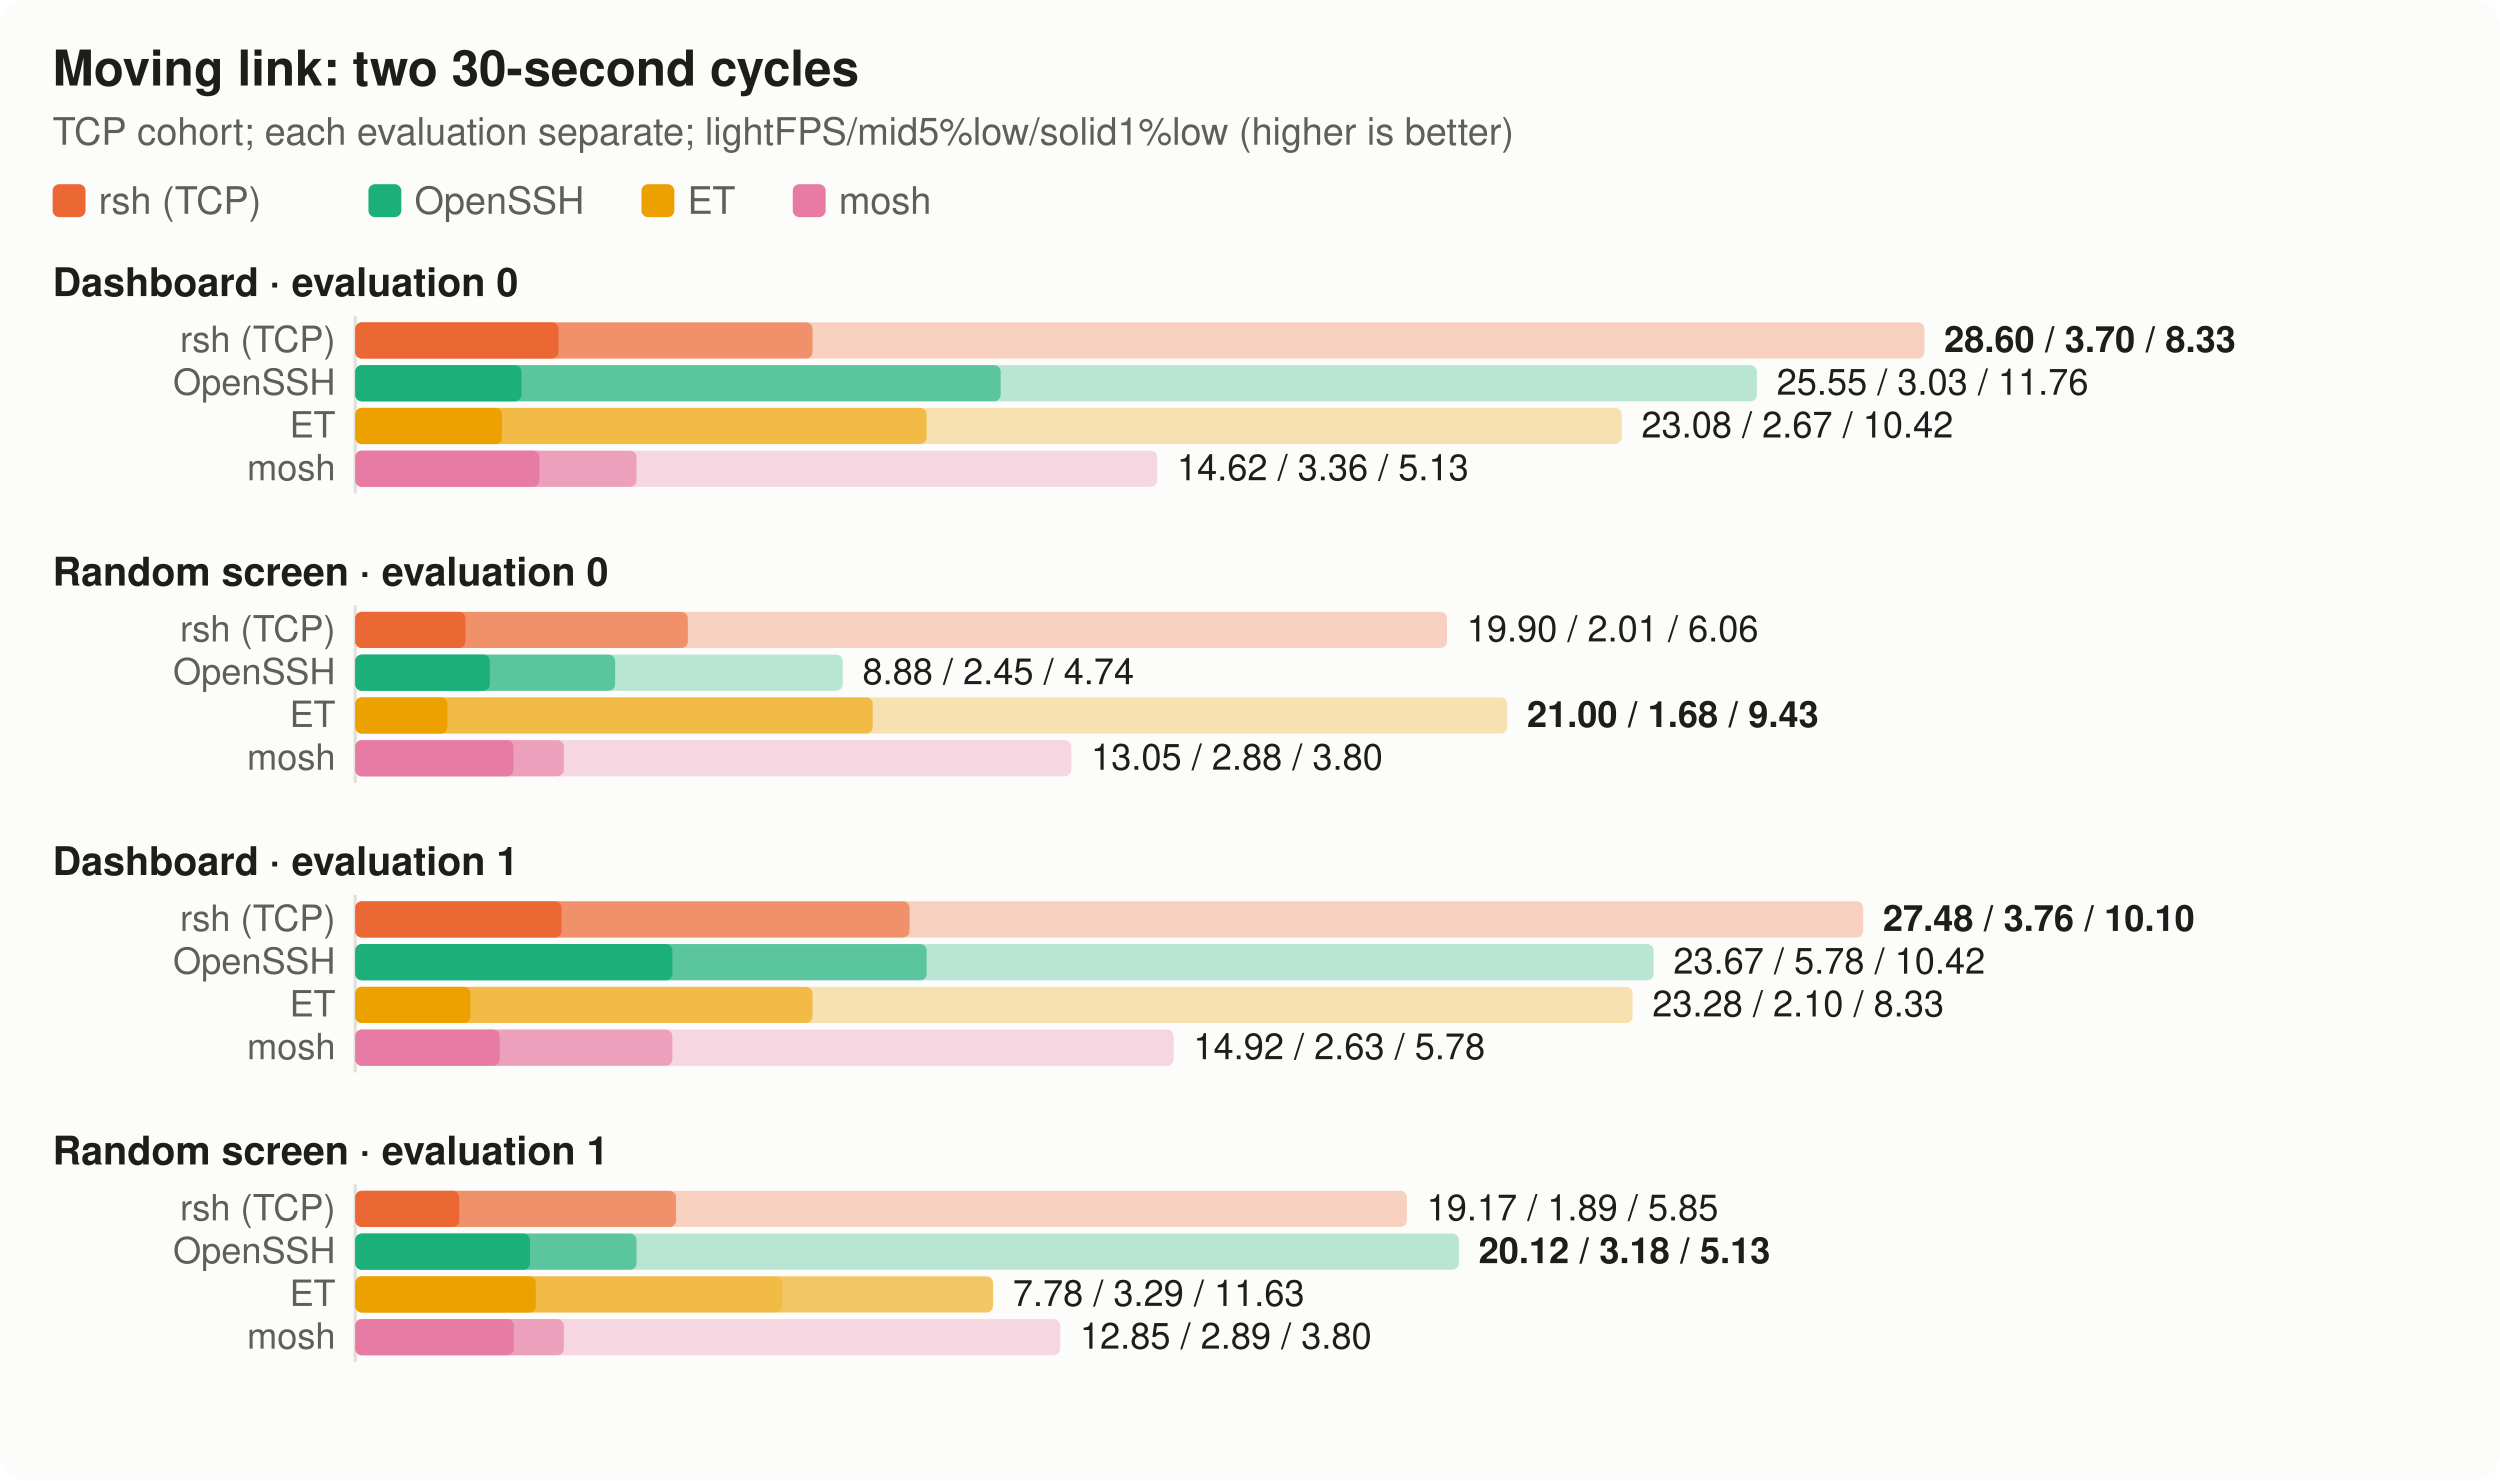
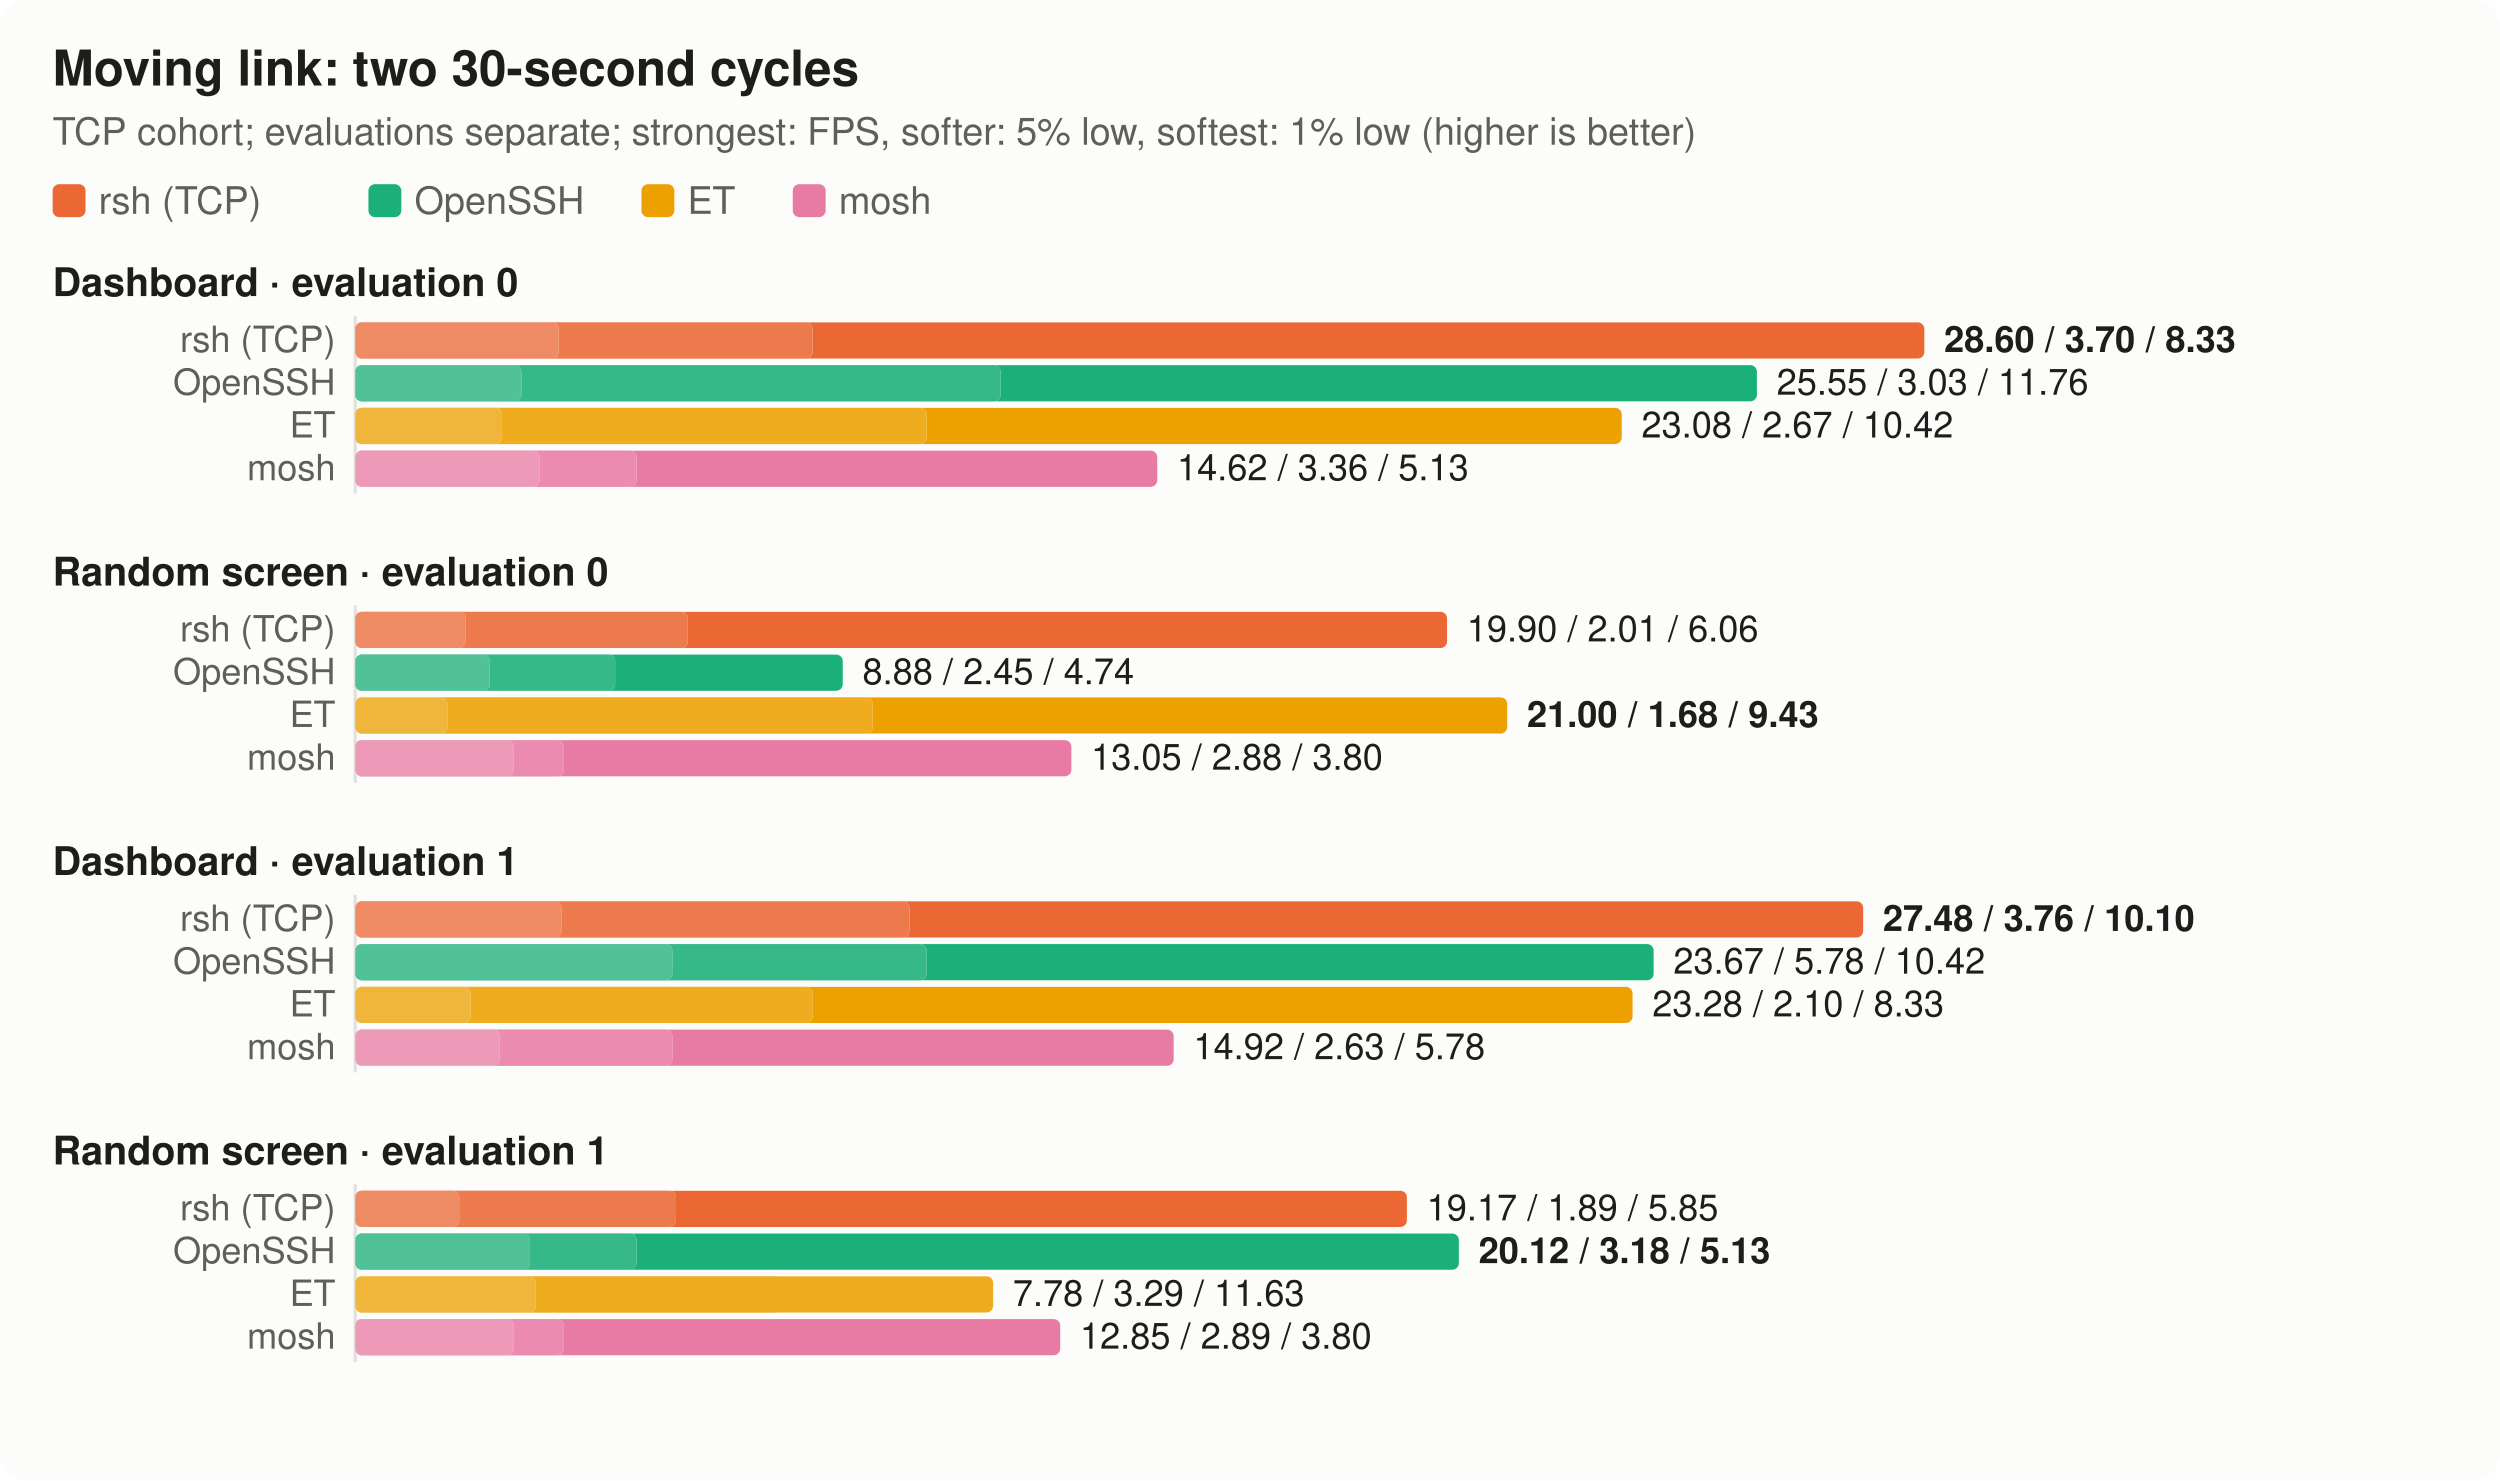
<svg xmlns="http://www.w3.org/2000/svg" width="760" height="450" viewBox="0 0 760 450" role="img" aria-label="Moving link: two 30-second cycles">
  <style>svg{font-family:-apple-system,BlinkMacSystemFont,'Segoe UI',Helvetica,Arial,sans-serif}.bg{fill:#fcfcfb}.t1{fill:#1d1d1b}.t2{fill:#5f5e58}.axis{stroke:#e2e1dc}.s-rsh_tcp{fill:#eb6834}.s-ssh{fill:#1baf7a}.s-et{fill:#eda100}.s-mosh{fill:#e87ba4}@media (prefers-color-scheme:dark){.bg{fill:#1a1a19}.t1{fill:#f0efec}.t2{fill:#c3c2b7}.axis{stroke:#3a3a37}.s-rsh_tcp{fill:#d95926}.s-ssh{fill:#199e70}.s-et{fill:#c98500}.s-mosh{fill:#d55181}}</style>
  <rect class="bg" width="100%" height="100%" rx="8" />
  <text class="t1" x="16" y="26" font-size="15" font-weight="600">Moving link: two 30-second cycles</text>
-   <text class="t2" x="16" y="44" font-size="11.5">TCP cohort; each evaluation separate; lightFPS/mid5%low/solid1%low (higher is better)</text>
+   <text class="t2" x="16" y="44" font-size="11.5">TCP cohort; evaluations separate; strongest: FPS, softer: 5% low, softest: 1% low (higher is better)</text>
  <rect class="s-rsh_tcp" x="16" y="56" width="10" height="10" rx="2" />
  <text class="t2" x="30" y="65" font-size="11.5">rsh (TCP)</text>
  <rect class="s-ssh" x="112" y="56" width="10" height="10" rx="2" />
  <text class="t2" x="126" y="65" font-size="11.5">OpenSSH</text>
  <rect class="s-et" x="195" y="56" width="10" height="10" rx="2" />
  <text class="t2" x="209" y="65" font-size="11.5">ET</text>
  <rect class="s-mosh" x="241" y="56" width="10" height="10" rx="2" />
  <text class="t2" x="255" y="65" font-size="11.5">mosh</text>
  <text class="t1" x="16" y="90" font-size="12" font-weight="600">Dashboard · evaluation 0</text>
  <line class="axis" x1="108" y1="96" x2="108" y2="150" stroke-width="1" />
  <text class="t2" x="102" y="107" font-size="11" text-anchor="end">rsh (TCP)</text>
-   <rect class="s-rsh_tcp" x="108" y="98" width="477.0" height="11" rx="2" opacity="0.3" />
-   <rect class="s-rsh_tcp" x="108" y="98" width="139.0" height="11" rx="2" opacity="0.6" />
-   <rect class="s-rsh_tcp" x="108" y="98" width="61.8" height="11" rx="2" />
+   <rect class="s-rsh_tcp" x="108" y="98" width="477.0" height="11" rx="2" />
+   <rect class="bg" x="108" y="98" width="139.0" height="11" rx="2" />
+   <rect class="s-rsh_tcp" x="108" y="98" width="139.0" height="11" rx="2" opacity="0.88" />
+   <rect class="bg" x="108" y="98" width="61.8" height="11" rx="2" />
+   <rect class="s-rsh_tcp" x="108" y="98" width="61.8" height="11" rx="2" opacity="0.76" />
  <text class="t1" x="591.0" y="107" font-size="11" font-weight="600">28.60 / 3.70 / 8.33</text>
  <text class="t2" x="102" y="120" font-size="11" text-anchor="end">OpenSSH</text>
-   <rect class="s-ssh" x="108" y="111" width="426.1" height="11" rx="2" opacity="0.3" />
-   <rect class="s-ssh" x="108" y="111" width="196.2" height="11" rx="2" opacity="0.6" />
-   <rect class="s-ssh" x="108" y="111" width="50.5" height="11" rx="2" />
+   <rect class="s-ssh" x="108" y="111" width="426.1" height="11" rx="2" />
+   <rect class="bg" x="108" y="111" width="196.2" height="11" rx="2" />
+   <rect class="s-ssh" x="108" y="111" width="196.2" height="11" rx="2" opacity="0.88" />
+   <rect class="bg" x="108" y="111" width="50.5" height="11" rx="2" />
+   <rect class="s-ssh" x="108" y="111" width="50.5" height="11" rx="2" opacity="0.76" />
  <text class="t1" x="540.1" y="120" font-size="11">25.55 / 3.03 / 11.76</text>
  <text class="t2" x="102" y="133" font-size="11" text-anchor="end">ET</text>
-   <rect class="s-et" x="108" y="124" width="385.0" height="11" rx="2" opacity="0.3" />
-   <rect class="s-et" x="108" y="124" width="173.7" height="11" rx="2" opacity="0.6" />
-   <rect class="s-et" x="108" y="124" width="44.6" height="11" rx="2" />
+   <rect class="s-et" x="108" y="124" width="385.0" height="11" rx="2" />
+   <rect class="bg" x="108" y="124" width="173.7" height="11" rx="2" />
+   <rect class="s-et" x="108" y="124" width="173.7" height="11" rx="2" opacity="0.88" />
+   <rect class="bg" x="108" y="124" width="44.6" height="11" rx="2" />
+   <rect class="s-et" x="108" y="124" width="44.6" height="11" rx="2" opacity="0.76" />
  <text class="t1" x="499.0" y="133" font-size="11">23.08 / 2.67 / 10.42</text>
  <text class="t2" x="102" y="146" font-size="11" text-anchor="end">mosh</text>
-   <rect class="s-mosh" x="108" y="137" width="243.8" height="11" rx="2" opacity="0.3" />
-   <rect class="s-mosh" x="108" y="137" width="85.5" height="11" rx="2" opacity="0.6" />
-   <rect class="s-mosh" x="108" y="137" width="56.0" height="11" rx="2" />
+   <rect class="s-mosh" x="108" y="137" width="243.8" height="11" rx="2" />
+   <rect class="bg" x="108" y="137" width="85.5" height="11" rx="2" />
+   <rect class="s-mosh" x="108" y="137" width="85.5" height="11" rx="2" opacity="0.88" />
+   <rect class="bg" x="108" y="137" width="56.0" height="11" rx="2" />
+   <rect class="s-mosh" x="108" y="137" width="56.0" height="11" rx="2" opacity="0.76" />
  <text class="t1" x="357.8" y="146" font-size="11">14.62 / 3.36 / 5.13</text>
  <text class="t1" x="16" y="178" font-size="12" font-weight="600">Random screen · evaluation 0</text>
  <line class="axis" x1="108" y1="184" x2="108" y2="238" stroke-width="1" />
  <text class="t2" x="102" y="195" font-size="11" text-anchor="end">rsh (TCP)</text>
-   <rect class="s-rsh_tcp" x="108" y="186" width="331.9" height="11" rx="2" opacity="0.3" />
-   <rect class="s-rsh_tcp" x="108" y="186" width="101.1" height="11" rx="2" opacity="0.6" />
-   <rect class="s-rsh_tcp" x="108" y="186" width="33.5" height="11" rx="2" />
+   <rect class="s-rsh_tcp" x="108" y="186" width="331.9" height="11" rx="2" />
+   <rect class="bg" x="108" y="186" width="101.1" height="11" rx="2" />
+   <rect class="s-rsh_tcp" x="108" y="186" width="101.1" height="11" rx="2" opacity="0.88" />
+   <rect class="bg" x="108" y="186" width="33.5" height="11" rx="2" />
+   <rect class="s-rsh_tcp" x="108" y="186" width="33.5" height="11" rx="2" opacity="0.76" />
  <text class="t1" x="445.9" y="195" font-size="11">19.90 / 2.01 / 6.06</text>
  <text class="t2" x="102" y="208" font-size="11" text-anchor="end">OpenSSH</text>
-   <rect class="s-ssh" x="108" y="199" width="148.2" height="11" rx="2" opacity="0.3" />
-   <rect class="s-ssh" x="108" y="199" width="79.0" height="11" rx="2" opacity="0.6" />
-   <rect class="s-ssh" x="108" y="199" width="40.9" height="11" rx="2" />
+   <rect class="s-ssh" x="108" y="199" width="148.2" height="11" rx="2" />
+   <rect class="bg" x="108" y="199" width="79.0" height="11" rx="2" />
+   <rect class="s-ssh" x="108" y="199" width="79.0" height="11" rx="2" opacity="0.88" />
+   <rect class="bg" x="108" y="199" width="40.9" height="11" rx="2" />
+   <rect class="s-ssh" x="108" y="199" width="40.9" height="11" rx="2" opacity="0.76" />
  <text class="t1" x="262.2" y="208" font-size="11">8.88 / 2.45 / 4.74</text>
  <text class="t2" x="102" y="221" font-size="11" text-anchor="end">ET</text>
-   <rect class="s-et" x="108" y="212" width="350.2" height="11" rx="2" opacity="0.3" />
-   <rect class="s-et" x="108" y="212" width="157.3" height="11" rx="2" opacity="0.6" />
-   <rect class="s-et" x="108" y="212" width="28.0" height="11" rx="2" />
+   <rect class="s-et" x="108" y="212" width="350.2" height="11" rx="2" />
+   <rect class="bg" x="108" y="212" width="157.3" height="11" rx="2" />
+   <rect class="s-et" x="108" y="212" width="157.3" height="11" rx="2" opacity="0.88" />
+   <rect class="bg" x="108" y="212" width="28.0" height="11" rx="2" />
+   <rect class="s-et" x="108" y="212" width="28.0" height="11" rx="2" opacity="0.76" />
  <text class="t1" x="464.2" y="221" font-size="11" font-weight="600">21.00 / 1.68 / 9.43</text>
  <text class="t2" x="102" y="234" font-size="11" text-anchor="end">mosh</text>
-   <rect class="s-mosh" x="108" y="225" width="217.7" height="11" rx="2" opacity="0.3" />
-   <rect class="s-mosh" x="108" y="225" width="63.4" height="11" rx="2" opacity="0.6" />
-   <rect class="s-mosh" x="108" y="225" width="48.1" height="11" rx="2" />
+   <rect class="s-mosh" x="108" y="225" width="217.7" height="11" rx="2" />
+   <rect class="bg" x="108" y="225" width="63.4" height="11" rx="2" />
+   <rect class="s-mosh" x="108" y="225" width="63.4" height="11" rx="2" opacity="0.88" />
+   <rect class="bg" x="108" y="225" width="48.1" height="11" rx="2" />
+   <rect class="s-mosh" x="108" y="225" width="48.1" height="11" rx="2" opacity="0.76" />
  <text class="t1" x="331.7" y="234" font-size="11">13.05 / 2.88 / 3.80</text>
  <text class="t1" x="16" y="266" font-size="12" font-weight="600">Dashboard · evaluation 1</text>
  <line class="axis" x1="108" y1="272" x2="108" y2="326" stroke-width="1" />
  <text class="t2" x="102" y="283" font-size="11" text-anchor="end">rsh (TCP)</text>
-   <rect class="s-rsh_tcp" x="108" y="274" width="458.4" height="11" rx="2" opacity="0.3" />
-   <rect class="s-rsh_tcp" x="108" y="274" width="168.5" height="11" rx="2" opacity="0.6" />
-   <rect class="s-rsh_tcp" x="108" y="274" width="62.7" height="11" rx="2" />
+   <rect class="s-rsh_tcp" x="108" y="274" width="458.4" height="11" rx="2" />
+   <rect class="bg" x="108" y="274" width="168.5" height="11" rx="2" />
+   <rect class="s-rsh_tcp" x="108" y="274" width="168.5" height="11" rx="2" opacity="0.88" />
+   <rect class="bg" x="108" y="274" width="62.7" height="11" rx="2" />
+   <rect class="s-rsh_tcp" x="108" y="274" width="62.7" height="11" rx="2" opacity="0.76" />
  <text class="t1" x="572.4" y="283" font-size="11" font-weight="600">27.48 / 3.76 / 10.10</text>
  <text class="t2" x="102" y="296" font-size="11" text-anchor="end">OpenSSH</text>
-   <rect class="s-ssh" x="108" y="287" width="394.7" height="11" rx="2" opacity="0.3" />
-   <rect class="s-ssh" x="108" y="287" width="173.7" height="11" rx="2" opacity="0.6" />
-   <rect class="s-ssh" x="108" y="287" width="96.4" height="11" rx="2" />
+   <rect class="s-ssh" x="108" y="287" width="394.7" height="11" rx="2" />
+   <rect class="bg" x="108" y="287" width="173.7" height="11" rx="2" />
+   <rect class="s-ssh" x="108" y="287" width="173.7" height="11" rx="2" opacity="0.88" />
+   <rect class="bg" x="108" y="287" width="96.4" height="11" rx="2" />
+   <rect class="s-ssh" x="108" y="287" width="96.4" height="11" rx="2" opacity="0.76" />
  <text class="t1" x="508.7" y="296" font-size="11">23.67 / 5.78 / 10.42</text>
  <text class="t2" x="102" y="309" font-size="11" text-anchor="end">ET</text>
-   <rect class="s-et" x="108" y="300" width="388.3" height="11" rx="2" opacity="0.3" />
-   <rect class="s-et" x="108" y="300" width="139.0" height="11" rx="2" opacity="0.6" />
-   <rect class="s-et" x="108" y="300" width="35.0" height="11" rx="2" />
+   <rect class="s-et" x="108" y="300" width="388.3" height="11" rx="2" />
+   <rect class="bg" x="108" y="300" width="139.0" height="11" rx="2" />
+   <rect class="s-et" x="108" y="300" width="139.0" height="11" rx="2" opacity="0.88" />
+   <rect class="bg" x="108" y="300" width="35.0" height="11" rx="2" />
+   <rect class="s-et" x="108" y="300" width="35.0" height="11" rx="2" opacity="0.76" />
  <text class="t1" x="502.3" y="309" font-size="11">23.28 / 2.10 / 8.33</text>
  <text class="t2" x="102" y="322" font-size="11" text-anchor="end">mosh</text>
-   <rect class="s-mosh" x="108" y="313" width="248.8" height="11" rx="2" opacity="0.3" />
-   <rect class="s-mosh" x="108" y="313" width="96.4" height="11" rx="2" opacity="0.6" />
-   <rect class="s-mosh" x="108" y="313" width="43.9" height="11" rx="2" />
+   <rect class="s-mosh" x="108" y="313" width="248.8" height="11" rx="2" />
+   <rect class="bg" x="108" y="313" width="96.4" height="11" rx="2" />
+   <rect class="s-mosh" x="108" y="313" width="96.4" height="11" rx="2" opacity="0.88" />
+   <rect class="bg" x="108" y="313" width="43.9" height="11" rx="2" />
+   <rect class="s-mosh" x="108" y="313" width="43.9" height="11" rx="2" opacity="0.76" />
  <text class="t1" x="362.8" y="322" font-size="11">14.92 / 2.63 / 5.78</text>
  <text class="t1" x="16" y="354" font-size="12" font-weight="600">Random screen · evaluation 1</text>
  <line class="axis" x1="108" y1="360" x2="108" y2="414" stroke-width="1" />
  <text class="t2" x="102" y="371" font-size="11" text-anchor="end">rsh (TCP)</text>
-   <rect class="s-rsh_tcp" x="108" y="362" width="319.7" height="11" rx="2" opacity="0.3" />
-   <rect class="s-rsh_tcp" x="108" y="362" width="97.5" height="11" rx="2" opacity="0.6" />
-   <rect class="s-rsh_tcp" x="108" y="362" width="31.6" height="11" rx="2" />
+   <rect class="s-rsh_tcp" x="108" y="362" width="319.7" height="11" rx="2" />
+   <rect class="bg" x="108" y="362" width="97.5" height="11" rx="2" />
+   <rect class="s-rsh_tcp" x="108" y="362" width="97.5" height="11" rx="2" opacity="0.88" />
+   <rect class="bg" x="108" y="362" width="31.6" height="11" rx="2" />
+   <rect class="s-rsh_tcp" x="108" y="362" width="31.6" height="11" rx="2" opacity="0.76" />
  <text class="t1" x="433.7" y="371" font-size="11">19.17 / 1.89 / 5.85</text>
  <text class="t2" x="102" y="384" font-size="11" text-anchor="end">OpenSSH</text>
-   <rect class="s-ssh" x="108" y="375" width="335.5" height="11" rx="2" opacity="0.3" />
-   <rect class="s-ssh" x="108" y="375" width="85.5" height="11" rx="2" opacity="0.6" />
-   <rect class="s-ssh" x="108" y="375" width="53.1" height="11" rx="2" />
+   <rect class="s-ssh" x="108" y="375" width="335.5" height="11" rx="2" />
+   <rect class="bg" x="108" y="375" width="85.5" height="11" rx="2" />
+   <rect class="s-ssh" x="108" y="375" width="85.5" height="11" rx="2" opacity="0.88" />
+   <rect class="bg" x="108" y="375" width="53.1" height="11" rx="2" />
+   <rect class="s-ssh" x="108" y="375" width="53.1" height="11" rx="2" opacity="0.76" />
  <text class="t1" x="449.5" y="384" font-size="11" font-weight="600">20.12 / 3.18 / 5.13</text>
  <text class="t2" x="102" y="397" font-size="11" text-anchor="end">ET</text>
-   <rect class="s-et" x="108" y="388" width="129.8" height="11" rx="2" opacity="0.3" />
-   <rect class="s-et" x="108" y="388" width="193.9" height="11" rx="2" opacity="0.6" />
-   <rect class="s-et" x="108" y="388" width="54.9" height="11" rx="2" />
+   <rect class="s-et" x="108" y="388" width="129.8" height="11" rx="2" />
+   <rect class="bg" x="108" y="388" width="193.9" height="11" rx="2" />
+   <rect class="s-et" x="108" y="388" width="193.9" height="11" rx="2" opacity="0.88" />
+   <rect class="bg" x="108" y="388" width="54.9" height="11" rx="2" />
+   <rect class="s-et" x="108" y="388" width="54.9" height="11" rx="2" opacity="0.76" />
  <text class="t1" x="307.9" y="397" font-size="11">7.78 / 3.29 / 11.63</text>
  <text class="t2" x="102" y="410" font-size="11" text-anchor="end">mosh</text>
-   <rect class="s-mosh" x="108" y="401" width="214.3" height="11" rx="2" opacity="0.3" />
-   <rect class="s-mosh" x="108" y="401" width="63.4" height="11" rx="2" opacity="0.6" />
-   <rect class="s-mosh" x="108" y="401" width="48.2" height="11" rx="2" />
+   <rect class="s-mosh" x="108" y="401" width="214.3" height="11" rx="2" />
+   <rect class="bg" x="108" y="401" width="63.4" height="11" rx="2" />
+   <rect class="s-mosh" x="108" y="401" width="63.4" height="11" rx="2" opacity="0.88" />
+   <rect class="bg" x="108" y="401" width="48.2" height="11" rx="2" />
+   <rect class="s-mosh" x="108" y="401" width="48.2" height="11" rx="2" opacity="0.76" />
  <text class="t1" x="328.3" y="410" font-size="11">12.85 / 2.89 / 3.80</text>
</svg>
